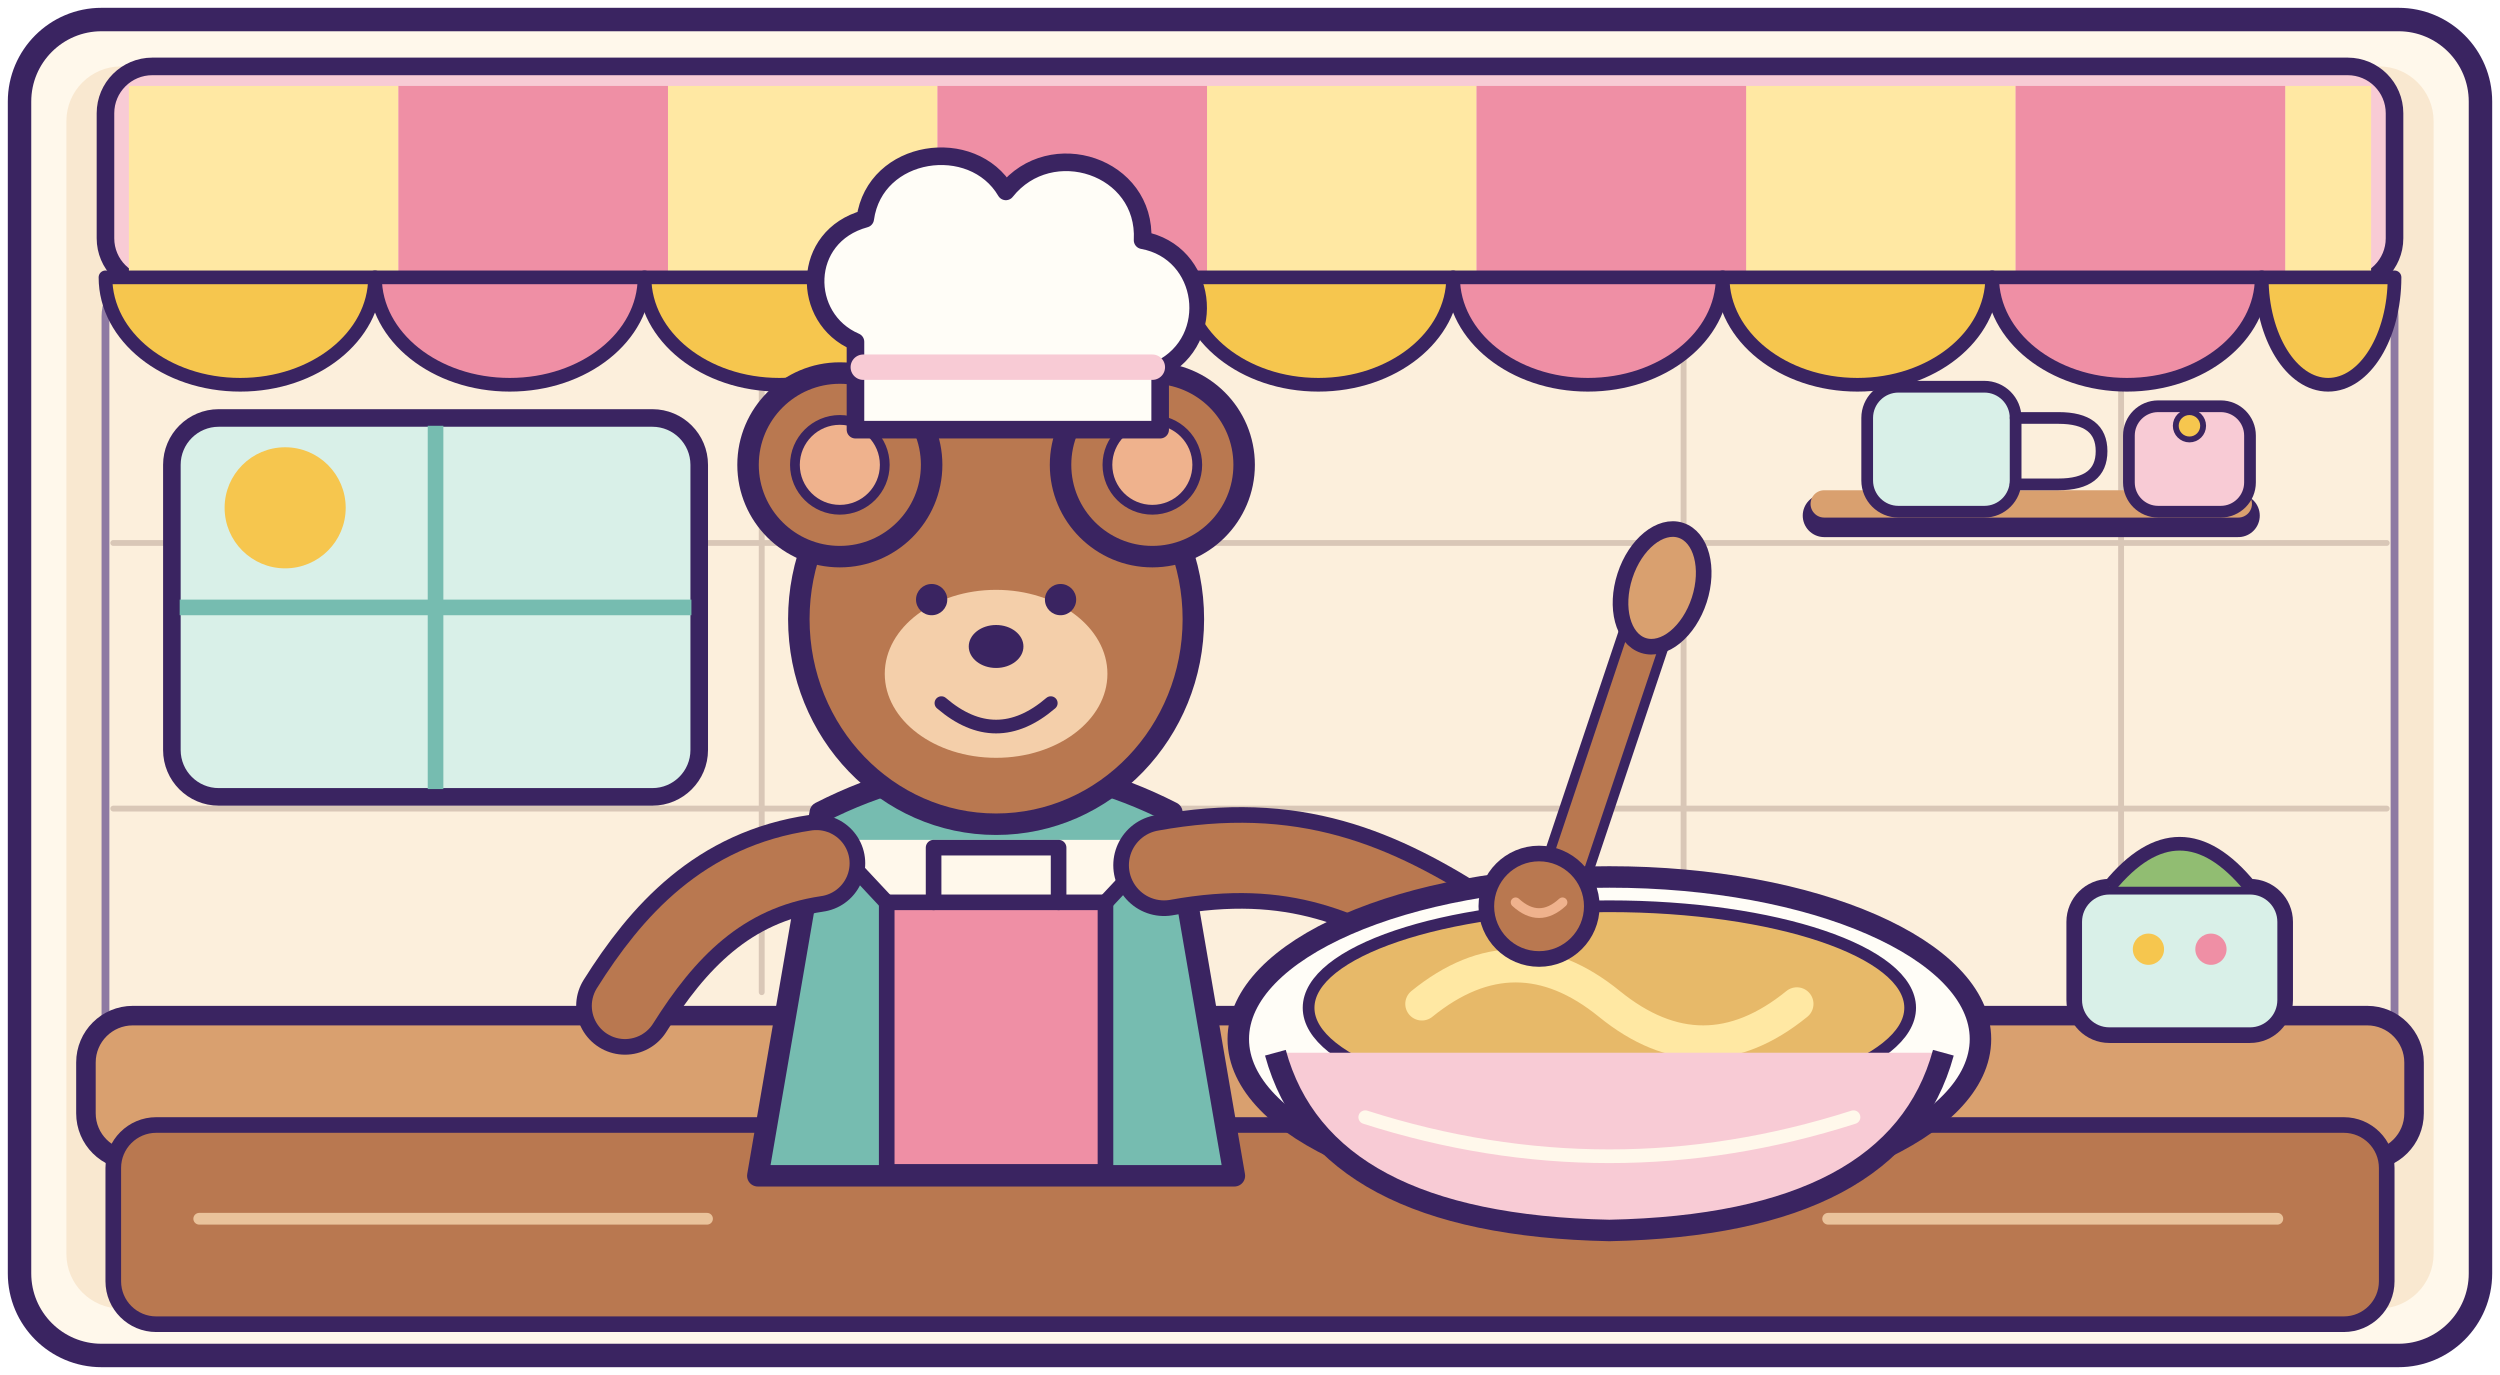
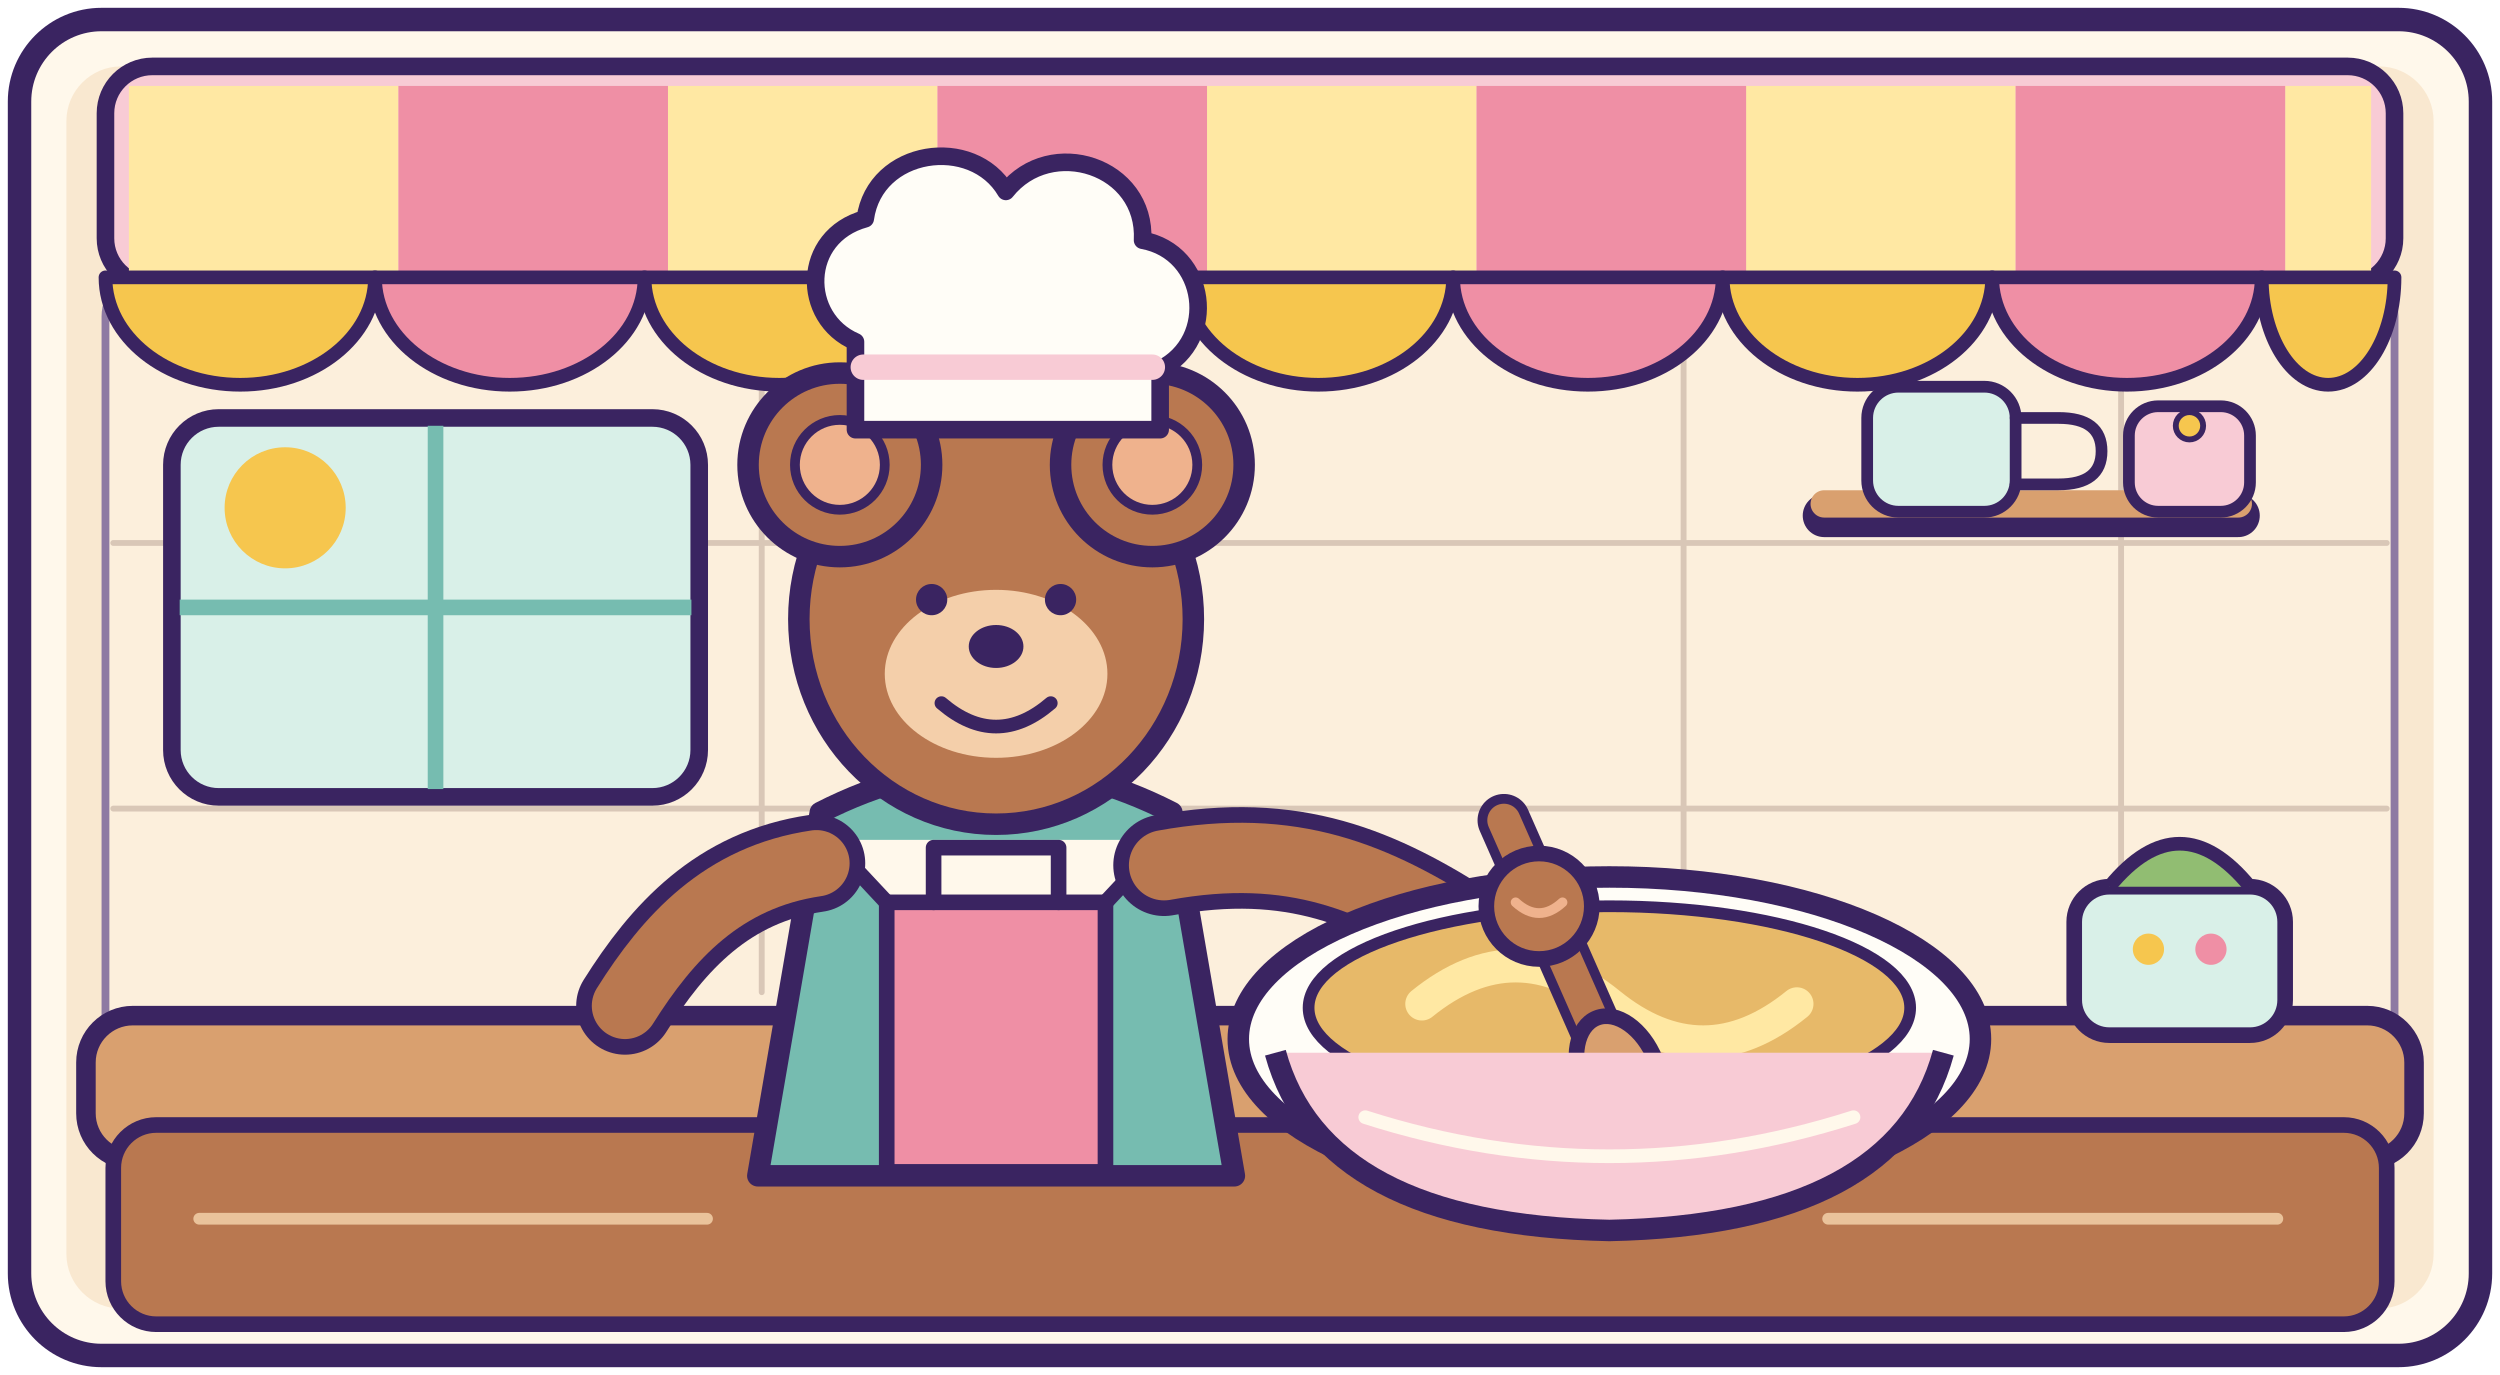
<svg xmlns="http://www.w3.org/2000/svg" width="1280" height="704" viewBox="0 0 1280 704" version="1.1" data-duration-seconds="3.208333" data-fps="24" data-frame-count="77">
  <g id="background-shell">
    <rect x="10" y="10" width="1260" height="684" rx="42" fill="#fff8eb" stroke="#3a2461" stroke-width="12" />
    <rect x="34" y="34" width="1212" height="636" rx="28" fill="#f9e8d0" />
    <rect x="54" y="140" width="1172" height="430" rx="22" fill="#fcefdc" stroke="#8e7aa3" stroke-width="4" />
  </g>
  <g id="quiet-tile-wall" fill="none" stroke="#d9c7b7" stroke-width="3" stroke-linecap="round">
    <path d="M58 278H1222M58 414H1222" />
    <path d="M390 144V508M862 144V508M1086 144V508" />
  </g>
  <g id="cafe-awning">
    <rect x="54" y="34" width="1172" height="112" rx="24" fill="#f8cbd5" stroke="#3a2461" stroke-width="9" />
    <path d="M66 44h138v98H66zM342 44h138v98H342zM618 44h138v98H618zM894 44h138v98H894zM1170 44h44v98h-44z" fill="#ffe8a3" />
    <path d="M204 44h138v98H204zM480 44h138v98H480zM756 44h138v98H756zM1032 44h138v98h-138z" fill="#ef8fa5" />
    <g stroke="#3a2461" stroke-width="7" stroke-linejoin="round">
      <path d="M54 142a69 55 0 0 0 138 0z" fill="#f6c64e" />
      <path d="M192 142a69 55 0 0 0 138 0z" fill="#ef8fa5" />
      <path d="M330 142a69 55 0 0 0 138 0z" fill="#f6c64e" />
      <path d="M468 142a69 55 0 0 0 138 0z" fill="#ef8fa5" />
      <path d="M606 142a69 55 0 0 0 138 0z" fill="#f6c64e" />
      <path d="M744 142a69 55 0 0 0 138 0z" fill="#ef8fa5" />
      <path d="M882 142a69 55 0 0 0 138 0z" fill="#f6c64e" />
      <path d="M1020 142a69 55 0 0 0 138 0z" fill="#ef8fa5" />
      <path d="M1158 142a34 55 0 0 0 68 0z" fill="#f6c64e" />
    </g>
  </g>
  <g id="window-and-shelf">
    <rect x="88" y="214" width="270" height="194" rx="24" fill="#d9f0e8" stroke="#3a2461" stroke-width="9" />
    <path d="M223 218v186M92 311h262" fill="none" stroke="#76bcb0" stroke-width="8" />
    <circle cx="146" cy="260" r="31" fill="#f6c64e" />
    <path d="M934 264h212" fill="none" stroke="#3a2461" stroke-width="22" stroke-linecap="round" />
    <path d="M934 258h212" fill="none" stroke="#d9a06f" stroke-width="14" stroke-linecap="round" />
    <rect x="956" y="198" width="76" height="64" rx="16" fill="#d9f0e8" stroke="#3a2461" stroke-width="6" />
    <path d="M1032 214h22q22 0 22 17t-22 17h-22" fill="none" stroke="#3a2461" stroke-width="6" stroke-linecap="round" />
    <rect x="1090" y="208" width="62" height="54" rx="15" fill="#f8cbd5" stroke="#3a2461" stroke-width="6" />
    <circle cx="1121" cy="218" r="7" fill="#f6c64e" stroke="#3a2461" stroke-width="3" />
  </g>
  <g id="back-counter">
    <rect x="44" y="520" width="1192" height="74" rx="24" fill="#d9a06f" stroke="#3a2461" stroke-width="10" />
    <rect x="58" y="576" width="1164" height="102" rx="22" fill="#b97850" stroke="#3a2461" stroke-width="8" />
    <path d="M102 624h260M936 624h230" fill="none" stroke="#eac39b" stroke-width="6" stroke-linecap="round" />
  </g>
  <g id="bear-body" stroke="#3a2461" stroke-linejoin="round">
    <path d="M420 416Q510 370 600 416L632 602H388Z" fill="#76bcb0" stroke-width="11" />
    <path d="M424 430l86 92 86-92" fill="#fff8eb" stroke-width="8" />
    <path d="M454 462h112v138H454z" fill="#ef8fa5" stroke-width="8" />
    <path d="M478 462v-28h64v28" fill="none" stroke-width="8" stroke-linecap="round" />
    <ellipse cx="510" cy="317" rx="101" ry="105" fill="#b97850" stroke-width="11" />
    <circle cx="430" cy="238" r="47" fill="#b97850" stroke-width="11" />
    <circle cx="590" cy="238" r="47" fill="#b97850" stroke-width="11" />
    <circle cx="430" cy="238" r="23" fill="#efb28d" stroke-width="5" />
    <circle cx="590" cy="238" r="23" fill="#efb28d" stroke-width="5" />
    <ellipse cx="510" cy="345" rx="57" ry="43" fill="#f4cfaa" stroke="none" />
    <circle cx="477" cy="307" r="8" fill="#3a2461" stroke="none" />
    <circle cx="543" cy="307" r="8" fill="#3a2461" stroke="none" />
    <ellipse cx="510" cy="331" rx="14" ry="11" fill="#3a2461" stroke="none" />
    <path d="M482 360q28 24 56 0" fill="none" stroke-width="7" stroke-linecap="round" />
    <path d="M448 218q62-34 124 0" fill="none" stroke="#8f593b" stroke-width="10" stroke-linecap="round" />
  </g>
  <g id="chef-hat" stroke="#3a2461" stroke-linejoin="round">
    <path d="M438 220v-45c-28-12-28-54 5-63 5-36 55-43 72-14 23-29 72-13 70 25 33 6 39 51 9 66v31z" fill="#fffdf7" stroke-width="9" />
    <path d="M442 188h148" fill="none" stroke="#f8cbd5" stroke-width="13" stroke-linecap="round" />
  </g>
  <g id="blink" opacity="0" fill="none" stroke="#3a2461" stroke-width="8" stroke-linecap="round">
    <path d="M466 307h22" />
    <path d="M532 307h22" />
    <animate attributeName="opacity" begin="0s" dur="3.208s" repeatCount="1" fill="freeze" values="0;0;1;1;0;0" keyTimes="0;0.42;0.44;0.47;0.49;1" />
  </g>
  <g id="stable-left-arm">
    <path d="M418 442C370 449 342 480 320 515" fill="none" stroke="#3a2461" stroke-width="50" stroke-linecap="round" />
    <path d="M418 442C370 449 342 480 320 515" fill="none" stroke="#b97850" stroke-width="34" stroke-linecap="round" />
  </g>
  <g id="mixing-arm">
    <path d="M596 443C662 431 704 449 752 480" fill="none" stroke="#3a2461" stroke-width="52" stroke-linecap="round" />
    <path d="M596 443C662 431 704 449 752 480" fill="none" stroke="#b97850" stroke-width="36" stroke-linecap="round" />
-     <circle cx="754" cy="480" r="24" fill="#b97850" stroke="#3a2461" stroke-width="8" />
-     <animateTransform attributeName="transform" type="rotate" begin="0s" dur="3.208s" repeatCount="1" fill="freeze" values="0 596 443;-5 596 443;5 596 443;-4 596 443;4 596 443;0 596 443" keyTimes="0;0.18;0.38;0.58;0.78;1" />
-   </g>
-   <g id="spoon">
-     <path d="M786 493L844 320" fill="none" stroke="#3a2461" stroke-width="27" stroke-linecap="round" />
-     <path d="M786 493L844 320" fill="none" stroke="#b97850" stroke-width="17" stroke-linecap="round" />
-     <ellipse cx="851" cy="301" rx="20" ry="31" transform="rotate(18 851 301)" fill="#d9a06f" stroke="#3a2461" stroke-width="8" />
-     <animateTransform attributeName="transform" type="rotate" begin="0s" dur="3.208s" repeatCount="1" fill="freeze" values="0 596 443;-5 596 443;5 596 443;-4 596 443;4 596 443;0 596 443" keyTimes="0;0.18;0.38;0.58;0.78;1" />
+     <circle id="mixing-hand" cx="754" cy="480" r="24" fill="#b97850" stroke="#3a2461" stroke-width="8" />
+     <animateTransform attributeName="transform" type="translate" begin="0s" dur="3.208s" repeatCount="1" fill="freeze" values="0 0;14 2;-14 -1;12 1;-12 -1;0 0" keyTimes="0;0.18;0.38;0.58;0.78;1" />
  </g>
  <g id="bowl-and-dough">
    <ellipse cx="824" cy="532" rx="190" ry="83" fill="#fffdf7" stroke="#3a2461" stroke-width="11" />
-     <ellipse cx="824" cy="516" rx="154" ry="52" fill="#e7b969" stroke="#3a2461" stroke-width="6" />
+     <ellipse id="dough-surface" cx="824" cy="516" rx="154" ry="52" fill="#e7b969" stroke="#3a2461" stroke-width="6" />
    <path id="dough-swirl" d="M728 514q48-39 96 0t96 0" fill="none" stroke="#ffe8a3" stroke-width="17" stroke-linecap="round">
      <animateTransform attributeName="transform" type="translate" begin="0s" dur="3.208s" repeatCount="1" fill="freeze" values="0 0;-10 0;10 0;-8 0;8 0;0 0" keyTimes="0;0.18;0.38;0.58;0.78;1" />
    </path>
-     <path d="M653 539q24 88 171 91 147-3 171-91" fill="#f8cbd5" stroke="#3a2461" stroke-width="11" stroke-linejoin="round" />
-     <path d="M699 572q125 40 250 0" fill="none" stroke="#fff8eb" stroke-width="7" stroke-linecap="round" />
+   </g>
+   <g id="spoon">
+     <path d="M770 420L822 538" fill="none" stroke="#3a2461" stroke-width="27" stroke-linecap="round" />
+     <path id="spoon-shaft" d="M770 420L822 538" fill="none" stroke="#b97850" stroke-width="17" stroke-linecap="round" />
+     <ellipse id="spoon-working-end" cx="829" cy="550" rx="20" ry="31" transform="rotate(-22 829 550)" fill="#d9a06f" stroke="#3a2461" stroke-width="8" />
+     <animateTransform attributeName="transform" type="translate" begin="0s" dur="3.208s" repeatCount="1" fill="freeze" values="0 0;14 2;-14 -1;12 1;-12 -1;0 0" keyTimes="0;0.18;0.38;0.58;0.78;1" />
  </g>
  <g id="spoon-grip">
    <circle cx="788" cy="464" r="27" fill="#b97850" stroke="#3a2461" stroke-width="8" />
    <path d="M776 462q12 11 24 0" fill="none" stroke="#efb28d" stroke-width="5" stroke-linecap="round" />
-     <animateTransform attributeName="transform" type="rotate" begin="0s" dur="3.208s" repeatCount="1" fill="freeze" values="0 596 443;-5 596 443;5 596 443;-4 596 443;4 596 443;0 596 443" keyTimes="0;0.18;0.38;0.58;0.78;1" />
+     <animateTransform attributeName="transform" type="translate" begin="0s" dur="3.208s" repeatCount="1" fill="freeze" values="0 0;14 2;-14 -1;12 1;-12 -1;0 0" keyTimes="0;0.18;0.38;0.58;0.78;1" />
  </g>
  <g id="foreground-details">
+     <path d="M653 539q24 88 171 91 147-3 171-91" fill="#f8cbd5" stroke="#3a2461" stroke-width="11" stroke-linejoin="round" />
+     <path d="M699 572q125 40 250 0" fill="none" stroke="#fff8eb" stroke-width="7" stroke-linecap="round" />
    <rect x="1062" y="454" width="108" height="76" rx="18" fill="#d9f0e8" stroke="#3a2461" stroke-width="8" />
    <path d="M1080 454q36-44 72 0" fill="#91bd72" stroke="#3a2461" stroke-width="7" stroke-linejoin="round" />
    <circle cx="1100" cy="486" r="8" fill="#f6c64e" />
    <circle cx="1132" cy="486" r="8" fill="#ef8fa5" />
  </g>
</svg>
